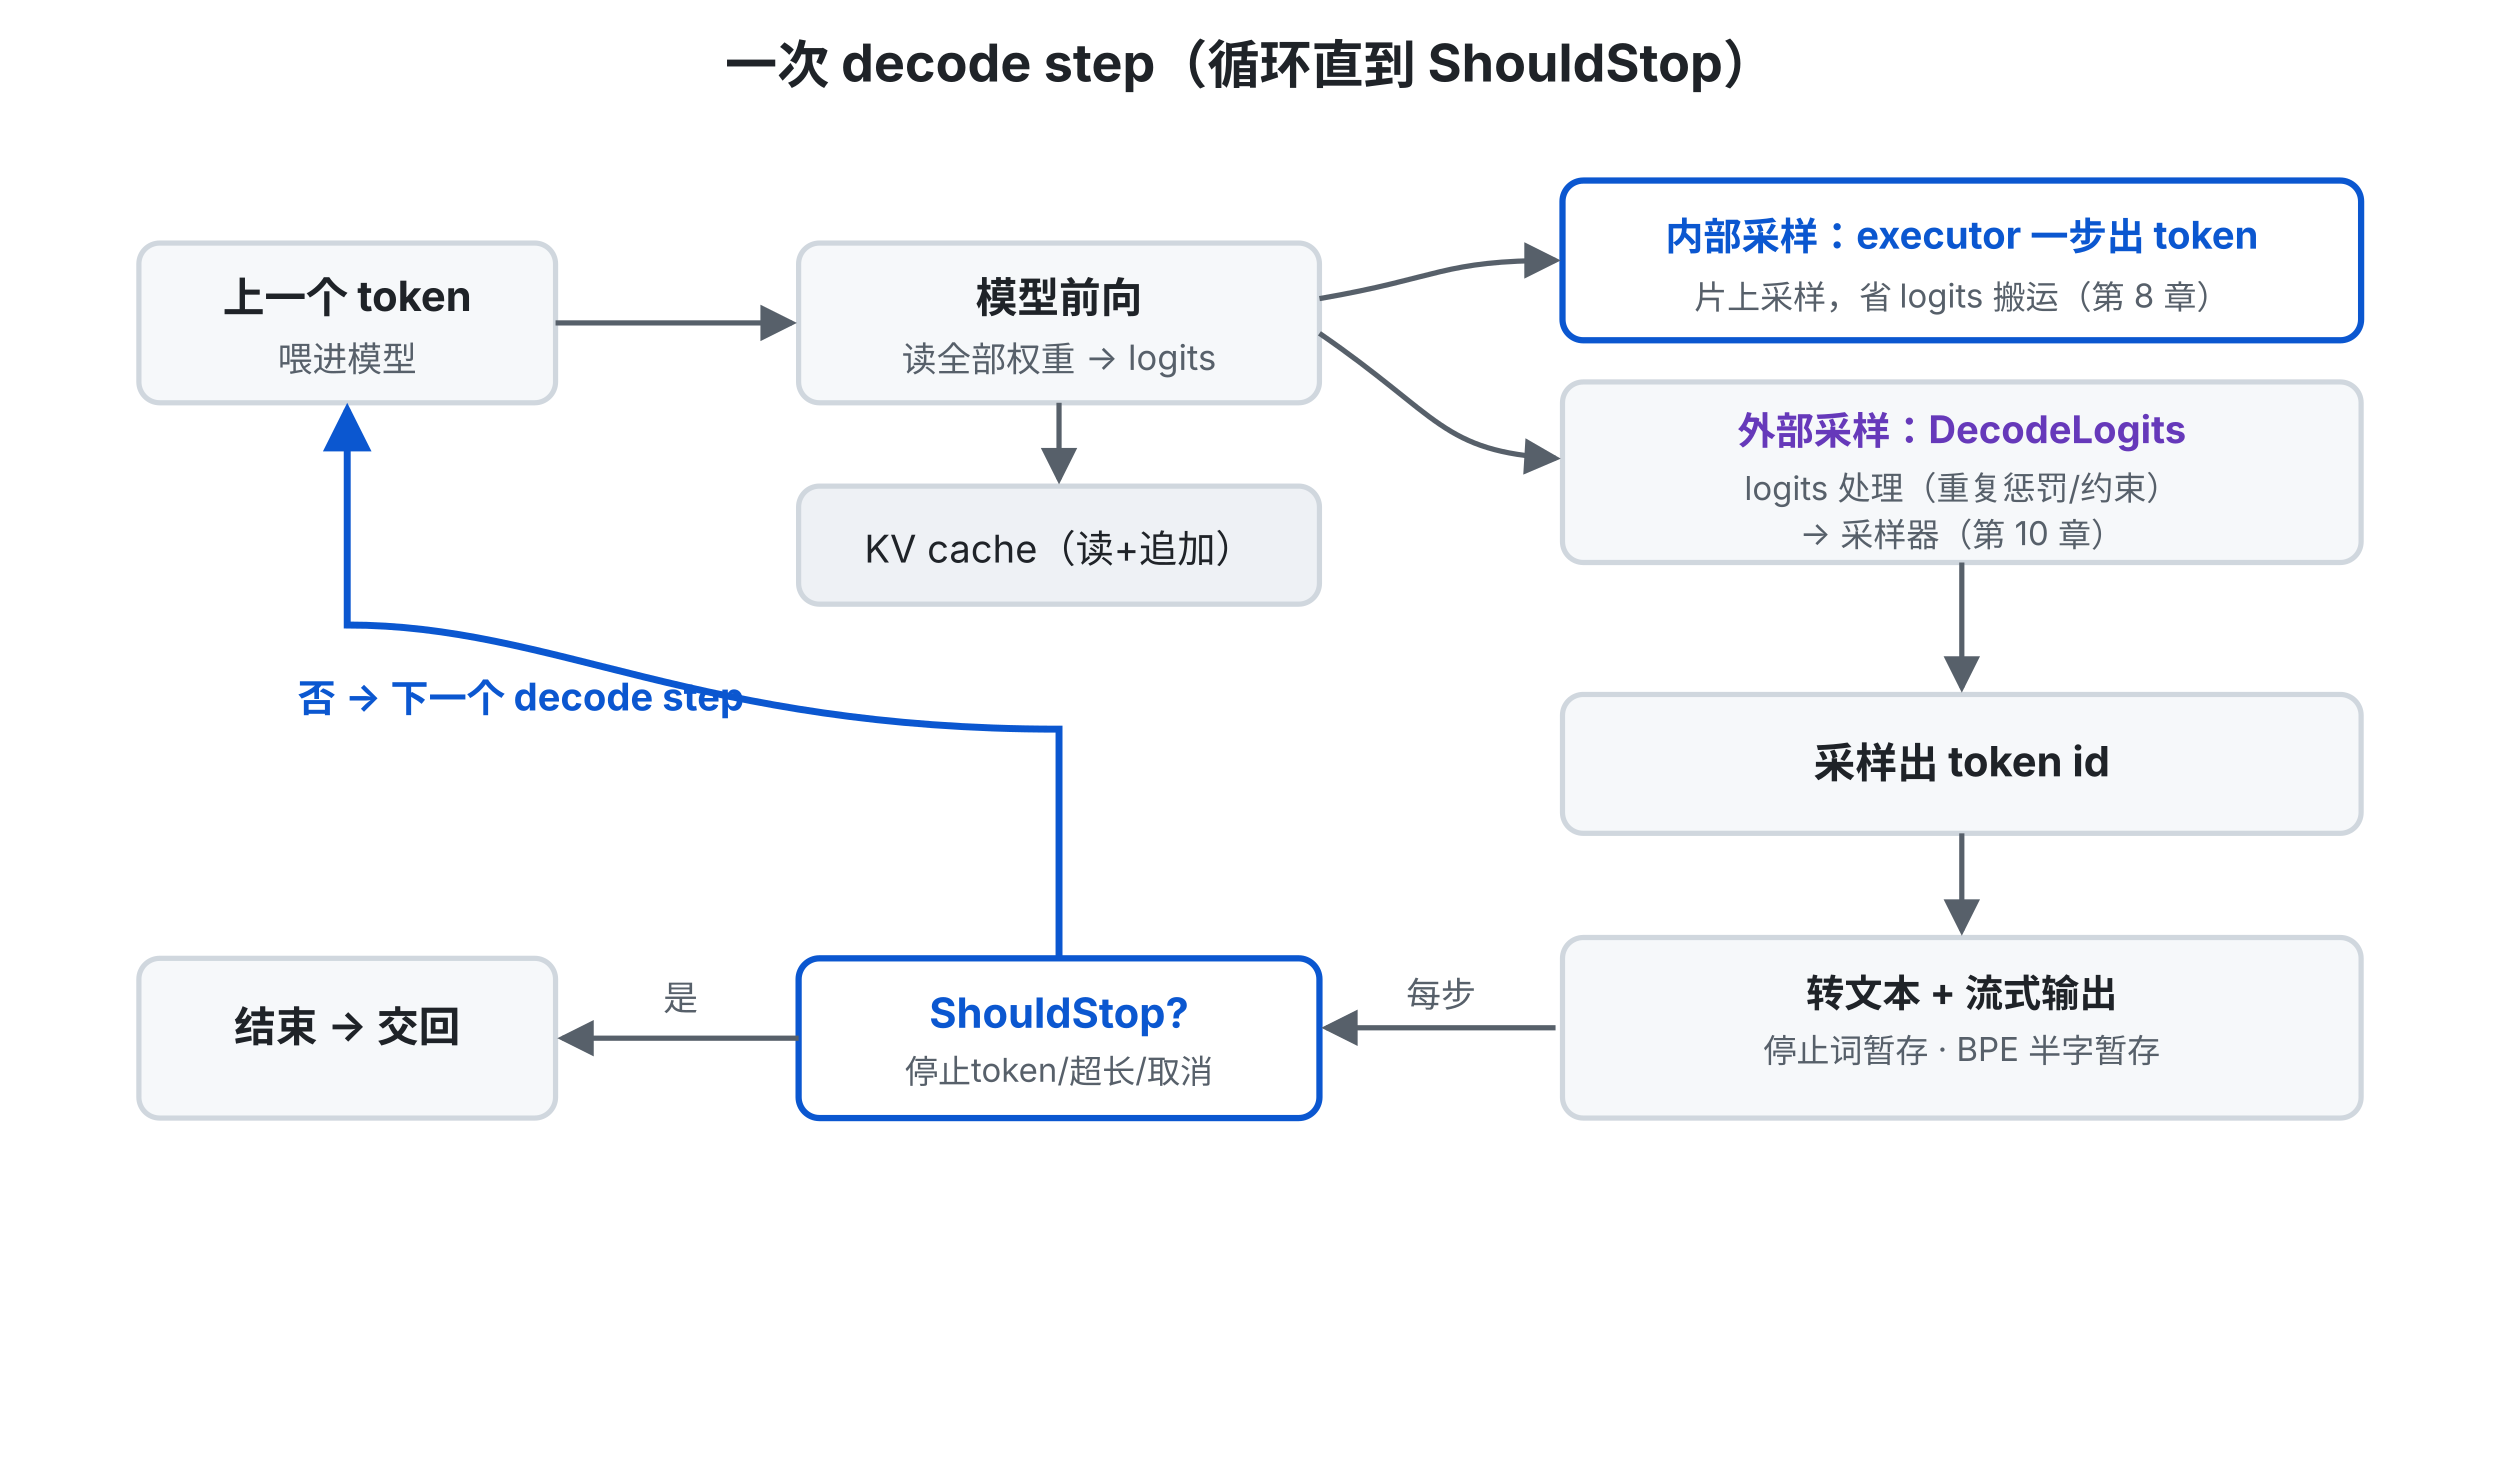
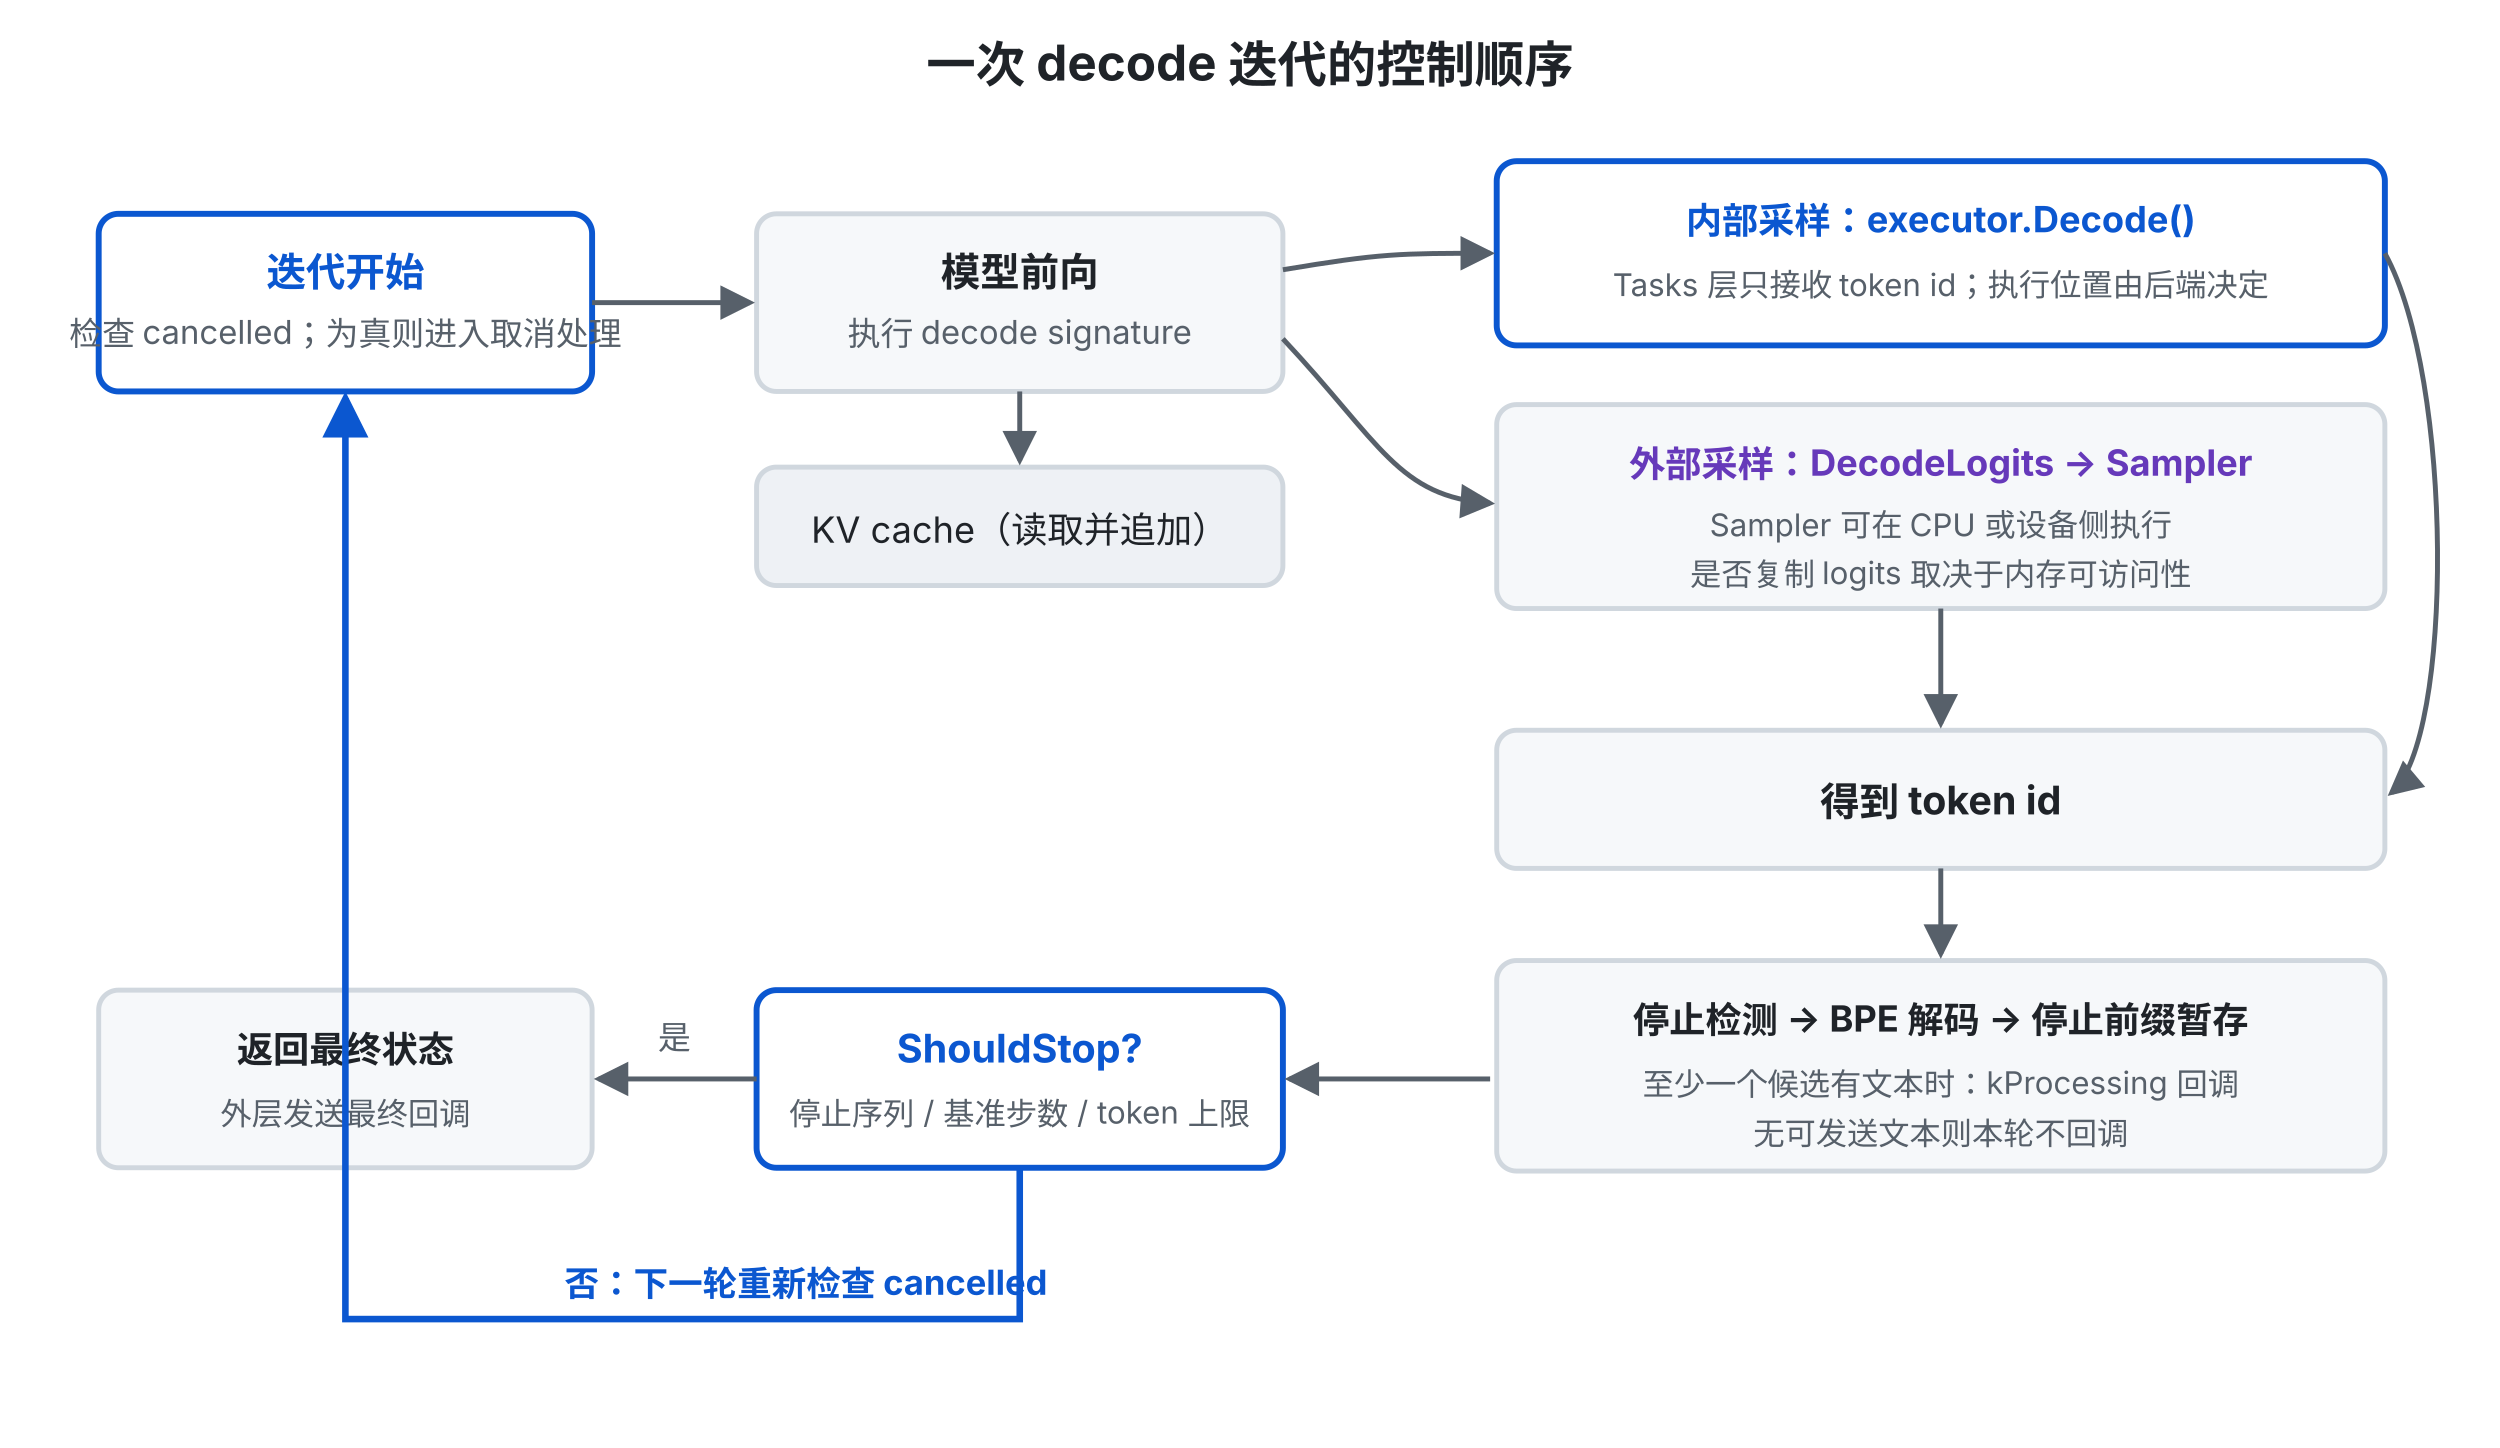
- <svg xmlns="http://www.w3.org/2000/svg" viewBox="0 0 720 420" width="720" height="420" role="img" aria-label="一次 decode step 的完整循环">
-   <style>
-     text { font-family: -apple-system, "PingFang SC", "Microsoft YaHei", sans-serif; }
-     .box  { fill: var(--fig-surface, #f6f8fa); stroke: var(--fig-border, #d0d7de); stroke-width: 1.5; }
-     .hot  { fill: var(--fig-bg, #fff); stroke: var(--fig-accent, #0b57d0); stroke-width: 1.8; }
-     .kv   { fill: var(--fig-surface-2, #eef1f5); stroke: var(--fig-border, #d0d7de); stroke-width: 1.5; }
-     .t  { fill: var(--fig-text, #1f2328); }
-     .ts { fill: var(--fig-text-soft, #57606a); }
-     .accent { fill: var(--fig-accent, #0b57d0); }
-     .a2 { fill: var(--fig-accent-2, #6639ba); }
-     .edge { stroke: var(--fig-text-soft, #57606a); stroke-width: 1.5; fill: none; }
-     .loop { stroke: var(--fig-accent, #0b57d0); stroke-width: 2; fill: none; }
-   </style>
+ <svg xmlns="http://www.w3.org/2000/svg" viewBox="0 0 760 440" width="760" height="440" role="img" aria-label="Decode 循环中取消检查、内部与外部采样、文本暂存、流式回调和停止判断的顺序">
  <defs>
+     <style>
+       text { font-family: -apple-system, "PingFang SC", "Microsoft YaHei", sans-serif; }
+       .box { fill: var(--fig-surface, #f6f8fa); stroke: var(--fig-border, #d0d7de); stroke-width: 1.5; }
+       .hot { fill: var(--fig-bg, #ffffff); stroke: var(--fig-accent, #0b57d0); stroke-width: 1.8; }
+       .kv { fill: var(--fig-surface-2, #eef1f5); stroke: var(--fig-border, #d0d7de); stroke-width: 1.5; }
+       .t { fill: var(--fig-text, #1f2328); }
+       .ts { fill: var(--fig-text-soft, #57606a); }
+       .accent { fill: var(--fig-accent, #0b57d0); }
+       .a2 { fill: var(--fig-accent-2, #6639ba); }
+       .edge { stroke: var(--fig-text-soft, #57606a); stroke-width: 1.5; fill: none; }
+       .loop { stroke: var(--fig-accent, #0b57d0); stroke-width: 2; fill: none; }
+     </style>
    <marker id="a5" orient="auto" markerWidth="8" markerHeight="8" refX="6" refY="3.5">
      <path d="M0,0 L7,3.5 L0,7 z" fill="var(--fig-text-soft, #57606a)" />
    </marker>
    <marker id="a5b" orient="auto" markerWidth="8" markerHeight="8" refX="6" refY="3.5">
      <path d="M0,0 L7,3.5 L0,7 z" fill="var(--fig-accent, #0b57d0)" />
    </marker>
  </defs>
-   <text class="t" x="360" y="24" text-anchor="middle" style="font-size:15px;font-weight:700">一次 decode step（循环直到 ShouldStop）</text>
-   <rect class="box" x="40" y="70" width="120" height="46" rx="6" />
-   <text class="t" x="100" y="90" text-anchor="middle" style="font-size:12px;font-weight:700">上一个 token</text>
-   <text class="ts" x="100" y="107" text-anchor="middle" style="font-size:10px">喂进模型</text>
-   <rect class="box" x="230" y="70" width="150" height="46" rx="6" />
-   <text class="t" x="305" y="90" text-anchor="middle" style="font-size:12px;font-weight:700">模型前向</text>
-   <text class="ts" x="305" y="107" text-anchor="middle" style="font-size:10px">读全部权重 → logits</text>
-   <rect class="kv" x="230" y="140" width="150" height="34" rx="6" />
-   <text class="t" x="305" y="162" text-anchor="middle" style="font-size:11px">KV cache（读+追加）</text>
-   <rect class="hot" x="450" y="52" width="230" height="46" rx="6" />
-   <text class="accent" x="565" y="72" text-anchor="middle" style="font-size:11px;font-weight:700">内部采样：executor 一步出 token</text>
-   <text class="ts" x="565" y="89" text-anchor="middle" style="font-size:9.5px">片上采样，省 logits 搬运（第 8 章）</text>
-   <rect class="box" x="450" y="110" width="230" height="52" rx="6" />
-   <text class="a2" x="565" y="128" text-anchor="middle" style="font-size:11px;font-weight:700">外部采样：DecodeLogits</text>
-   <text class="ts" x="565" y="144" text-anchor="middle" style="font-size:9.5px">logits 处理（重复惩罚/约束）</text>
-   <text class="ts" x="565" y="157" text-anchor="middle" style="font-size:9.5px">→ 采样器（第 10 章）</text>
-   <rect class="box" x="450" y="200" width="230" height="40" rx="6" />
-   <text class="t" x="565" y="224" text-anchor="middle" style="font-size:12px;font-weight:700">采样出 token id</text>
-   <rect class="box" x="450" y="270" width="230" height="52" rx="6" />
-   <text class="t" x="565" y="290" text-anchor="middle" style="font-size:11px;font-weight:700">转文本 + 流式输出</text>
-   <text class="ts" x="565" y="306" text-anchor="middle" style="font-size:9.5px">停止词暂存 · BPE 半字暂存</text>
-   <rect class="hot" x="230" y="276" width="150" height="46" rx="6" />
-   <text class="accent" x="305" y="296" text-anchor="middle" style="font-size:12px;font-weight:700">ShouldStop?</text>
-   <text class="ts" x="305" y="312" text-anchor="middle" style="font-size:9.5px">停止token/超长/取消</text>
-   <rect class="box" x="40" y="276" width="120" height="46" rx="6" />
-   <text class="t" x="100" y="300" text-anchor="middle" style="font-size:12px;font-weight:700">结束 → 交回</text>
-   <path class="edge" marker-end="url(#a5)" d="M160,93 H228" />
-   <path class="edge" marker-end="url(#a5)" d="M305,116 V138" />
-   <path class="edge" marker-end="url(#a5)" d="M380,86 C 415,80 415,75 448,75" />
-   <path class="edge" marker-end="url(#a5)" d="M380,96 C 415,120 415,130 448,132" />
-   <path class="edge" marker-end="url(#a5)" d="M565,162 V198" />
-   <path class="edge" marker-end="url(#a5)" d="M565,240 V268" />
-   <path class="edge" marker-end="url(#a5)" d="M448,296 H382" />
-   <text class="ts" x="415" y="290" text-anchor="middle" style="font-size:10px">每步</text>
-   <path class="edge" marker-end="url(#a5)" d="M230,299 H162" />
-   <text class="ts" x="196" y="291" text-anchor="middle" style="font-size:10px">是</text>
-   <path class="loop" marker-end="url(#a5b)" d="M305,276 V210 C 200,210 160,180 100,180 V118" />
-   <text class="accent" x="150" y="205" text-anchor="middle" style="font-size:11px;font-weight:700">否 → 下一个 decode step</text>
+   <text class="t" x="380" y="25" text-anchor="middle" style="font-size:15px;font-weight:700">一次 decode 迭代的控制顺序</text>
+   <rect class="hot" x="30" y="65" width="150" height="54" rx="6" />
+   <text class="accent" x="105" y="87" text-anchor="middle" style="font-size:12px;font-weight:700">迭代开始</text>
+   <text class="ts" x="105" y="105" text-anchor="middle" style="font-size:10px">检查 cancelled；为真则进入取消处理</text>
+   <rect class="box" x="230" y="65" width="160" height="54" rx="6" />
+   <text class="t" x="310" y="87" text-anchor="middle" style="font-size:12px;font-weight:700">模型前向</text>
+   <text class="ts" x="310" y="105" text-anchor="middle" style="font-size:10px">执行 decode signature</text>
+   <rect class="kv" x="230" y="142" width="160" height="36" rx="6" />
+   <text class="t" x="310" y="165" text-anchor="middle" style="font-size:11px">KV cache（读取并追加）</text>
+   <rect class="hot" x="455" y="49" width="270" height="56" rx="6" />
+   <text class="accent" x="590" y="71" text-anchor="middle" style="font-size:11px;font-weight:700">内部采样：executor.Decode()</text>
+   <text class="ts" x="590" y="90" text-anchor="middle" style="font-size:9.5px">Tasks 层只接收 token id；执行位置由后端决定</text>
+   <rect class="box" x="455" y="123" width="270" height="62" rx="6" />
+   <text class="a2" x="590" y="145" text-anchor="middle" style="font-size:11px;font-weight:700">外部采样：DecodeLogits → Sampler</text>
+   <text class="ts" x="590" y="163" text-anchor="middle" style="font-size:9.5px">Sampler 可在 CPU 或设备侧执行</text>
+   <text class="ts" x="590" y="178" text-anchor="middle" style="font-size:9.5px">是否复制 logits 取决于内存可访问性</text>
+   <rect class="box" x="455" y="222" width="270" height="42" rx="6" />
+   <text class="t" x="590" y="248" text-anchor="middle" style="font-size:12px;font-weight:700">得到 token id</text>
+   <rect class="box" x="455" y="292" width="270" height="64" rx="6" />
+   <text class="t" x="590" y="314" text-anchor="middle" style="font-size:11px;font-weight:700">停止检测 → BPE 解码 → 停止前缀暂存</text>
+   <text class="ts" x="590" y="333" text-anchor="middle" style="font-size:9.5px">至少一个候选有文本时：kProcessing 回调</text>
+   <text class="ts" x="590" y="348" text-anchor="middle" style="font-size:9.5px">无可发送文本则本轮不回调</text>
+   <rect class="hot" x="230" y="301" width="160" height="54" rx="6" />
+   <text class="accent" x="310" y="323" text-anchor="middle" style="font-size:12px;font-weight:700">ShouldStop?</text>
+   <text class="ts" x="310" y="342" text-anchor="middle" style="font-size:9.5px">停止序列 / 基准步数 / token 上限</text>
+   <rect class="box" x="30" y="301" width="150" height="54" rx="6" />
+   <text class="t" x="105" y="323" text-anchor="middle" style="font-size:11px;font-weight:700">返回最终状态</text>
+   <text class="ts" x="105" y="342" text-anchor="middle" style="font-size:9.5px">外层发送最终回调</text>
+   <path class="edge" marker-end="url(#a5)" d="M180,92 H228" />
+   <path class="edge" marker-end="url(#a5)" d="M310,119 V140" />
+   <path class="edge" marker-end="url(#a5)" d="M390,82 C420,77 425,77 453,77" />
+   <path class="edge" marker-end="url(#a5)" d="M390,103 C420,135 425,151 453,153" />
+   <path class="edge" marker-end="url(#a5)" d="M725,77 C746,115 746,225 727,241" />
+   <path class="edge" marker-end="url(#a5)" d="M590,185 V220" />
+   <path class="edge" marker-end="url(#a5)" d="M590,264 V290" />
+   <path class="edge" marker-end="url(#a5)" d="M453,328 H392" />
+   <path class="edge" marker-end="url(#a5)" d="M230,328 H182" />
+   <text class="ts" x="205" y="319" text-anchor="middle" style="font-size:10px">是</text>
+   <path class="loop" marker-end="url(#a5b)" d="M310,355 V401 H105 V121" />
+   <text class="accent" x="245" y="394" text-anchor="middle" style="font-size:10.5px;font-weight:700">否：下一轮重新检查 cancelled</text>
</svg>
